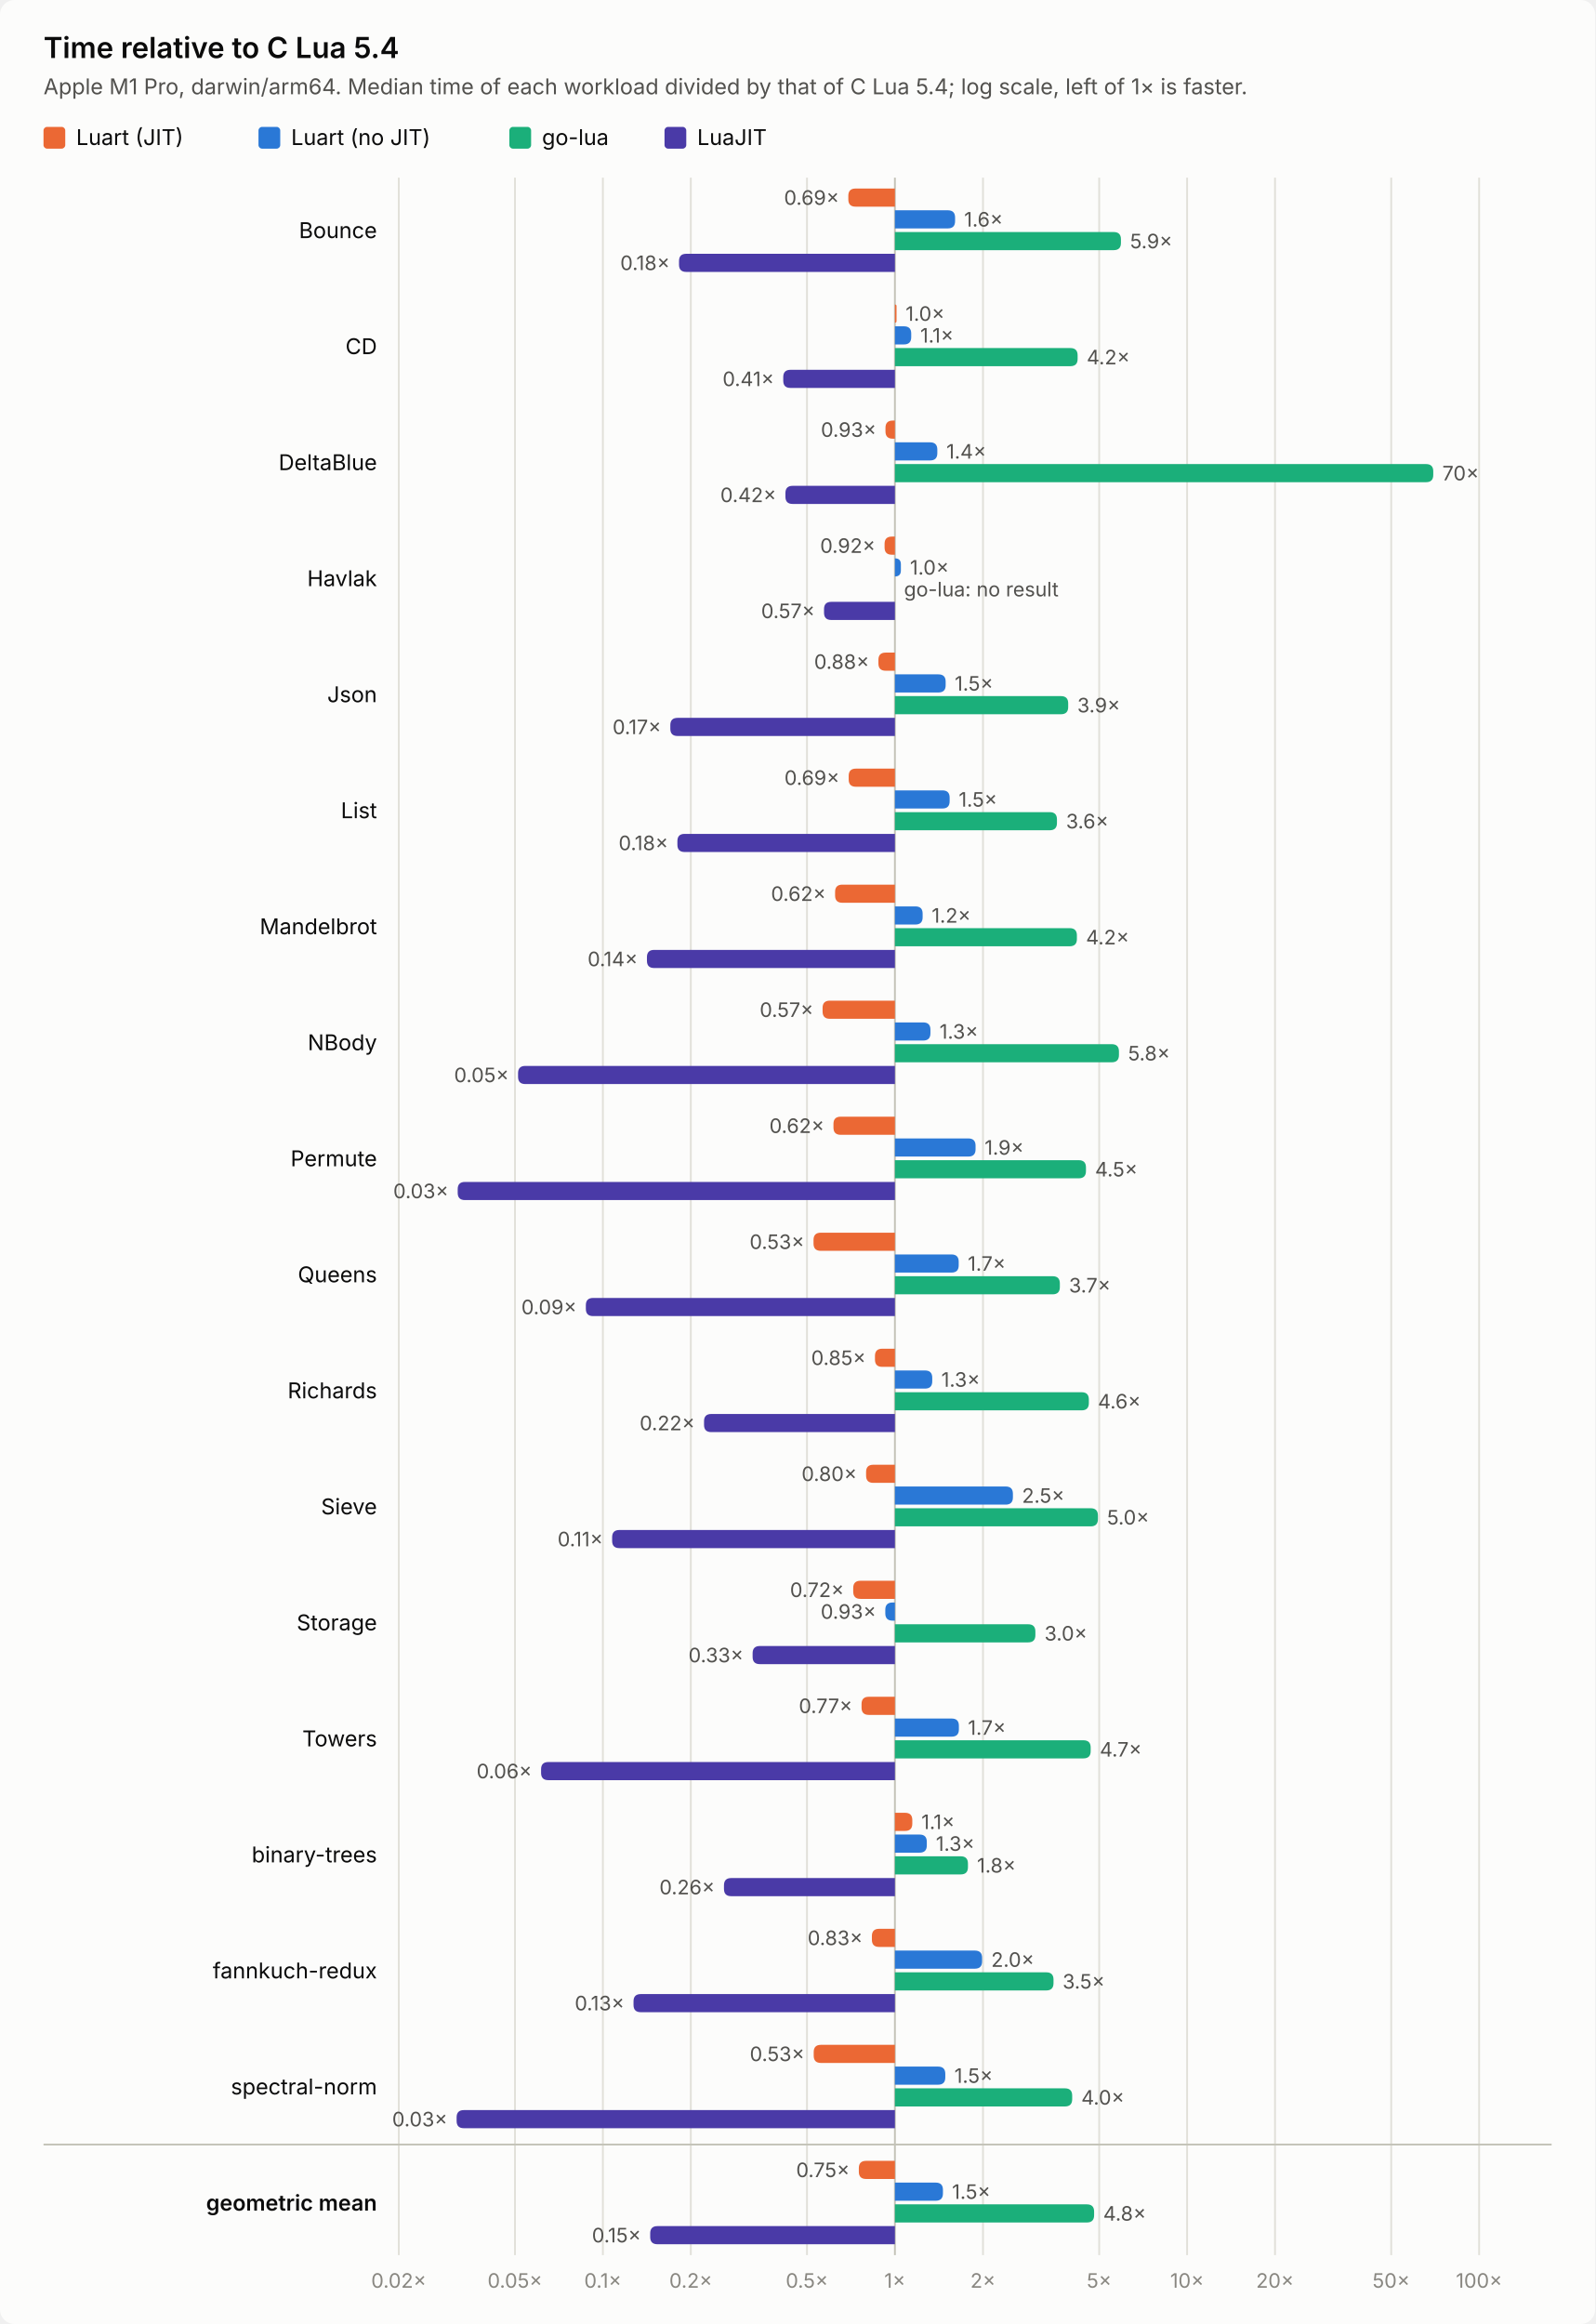
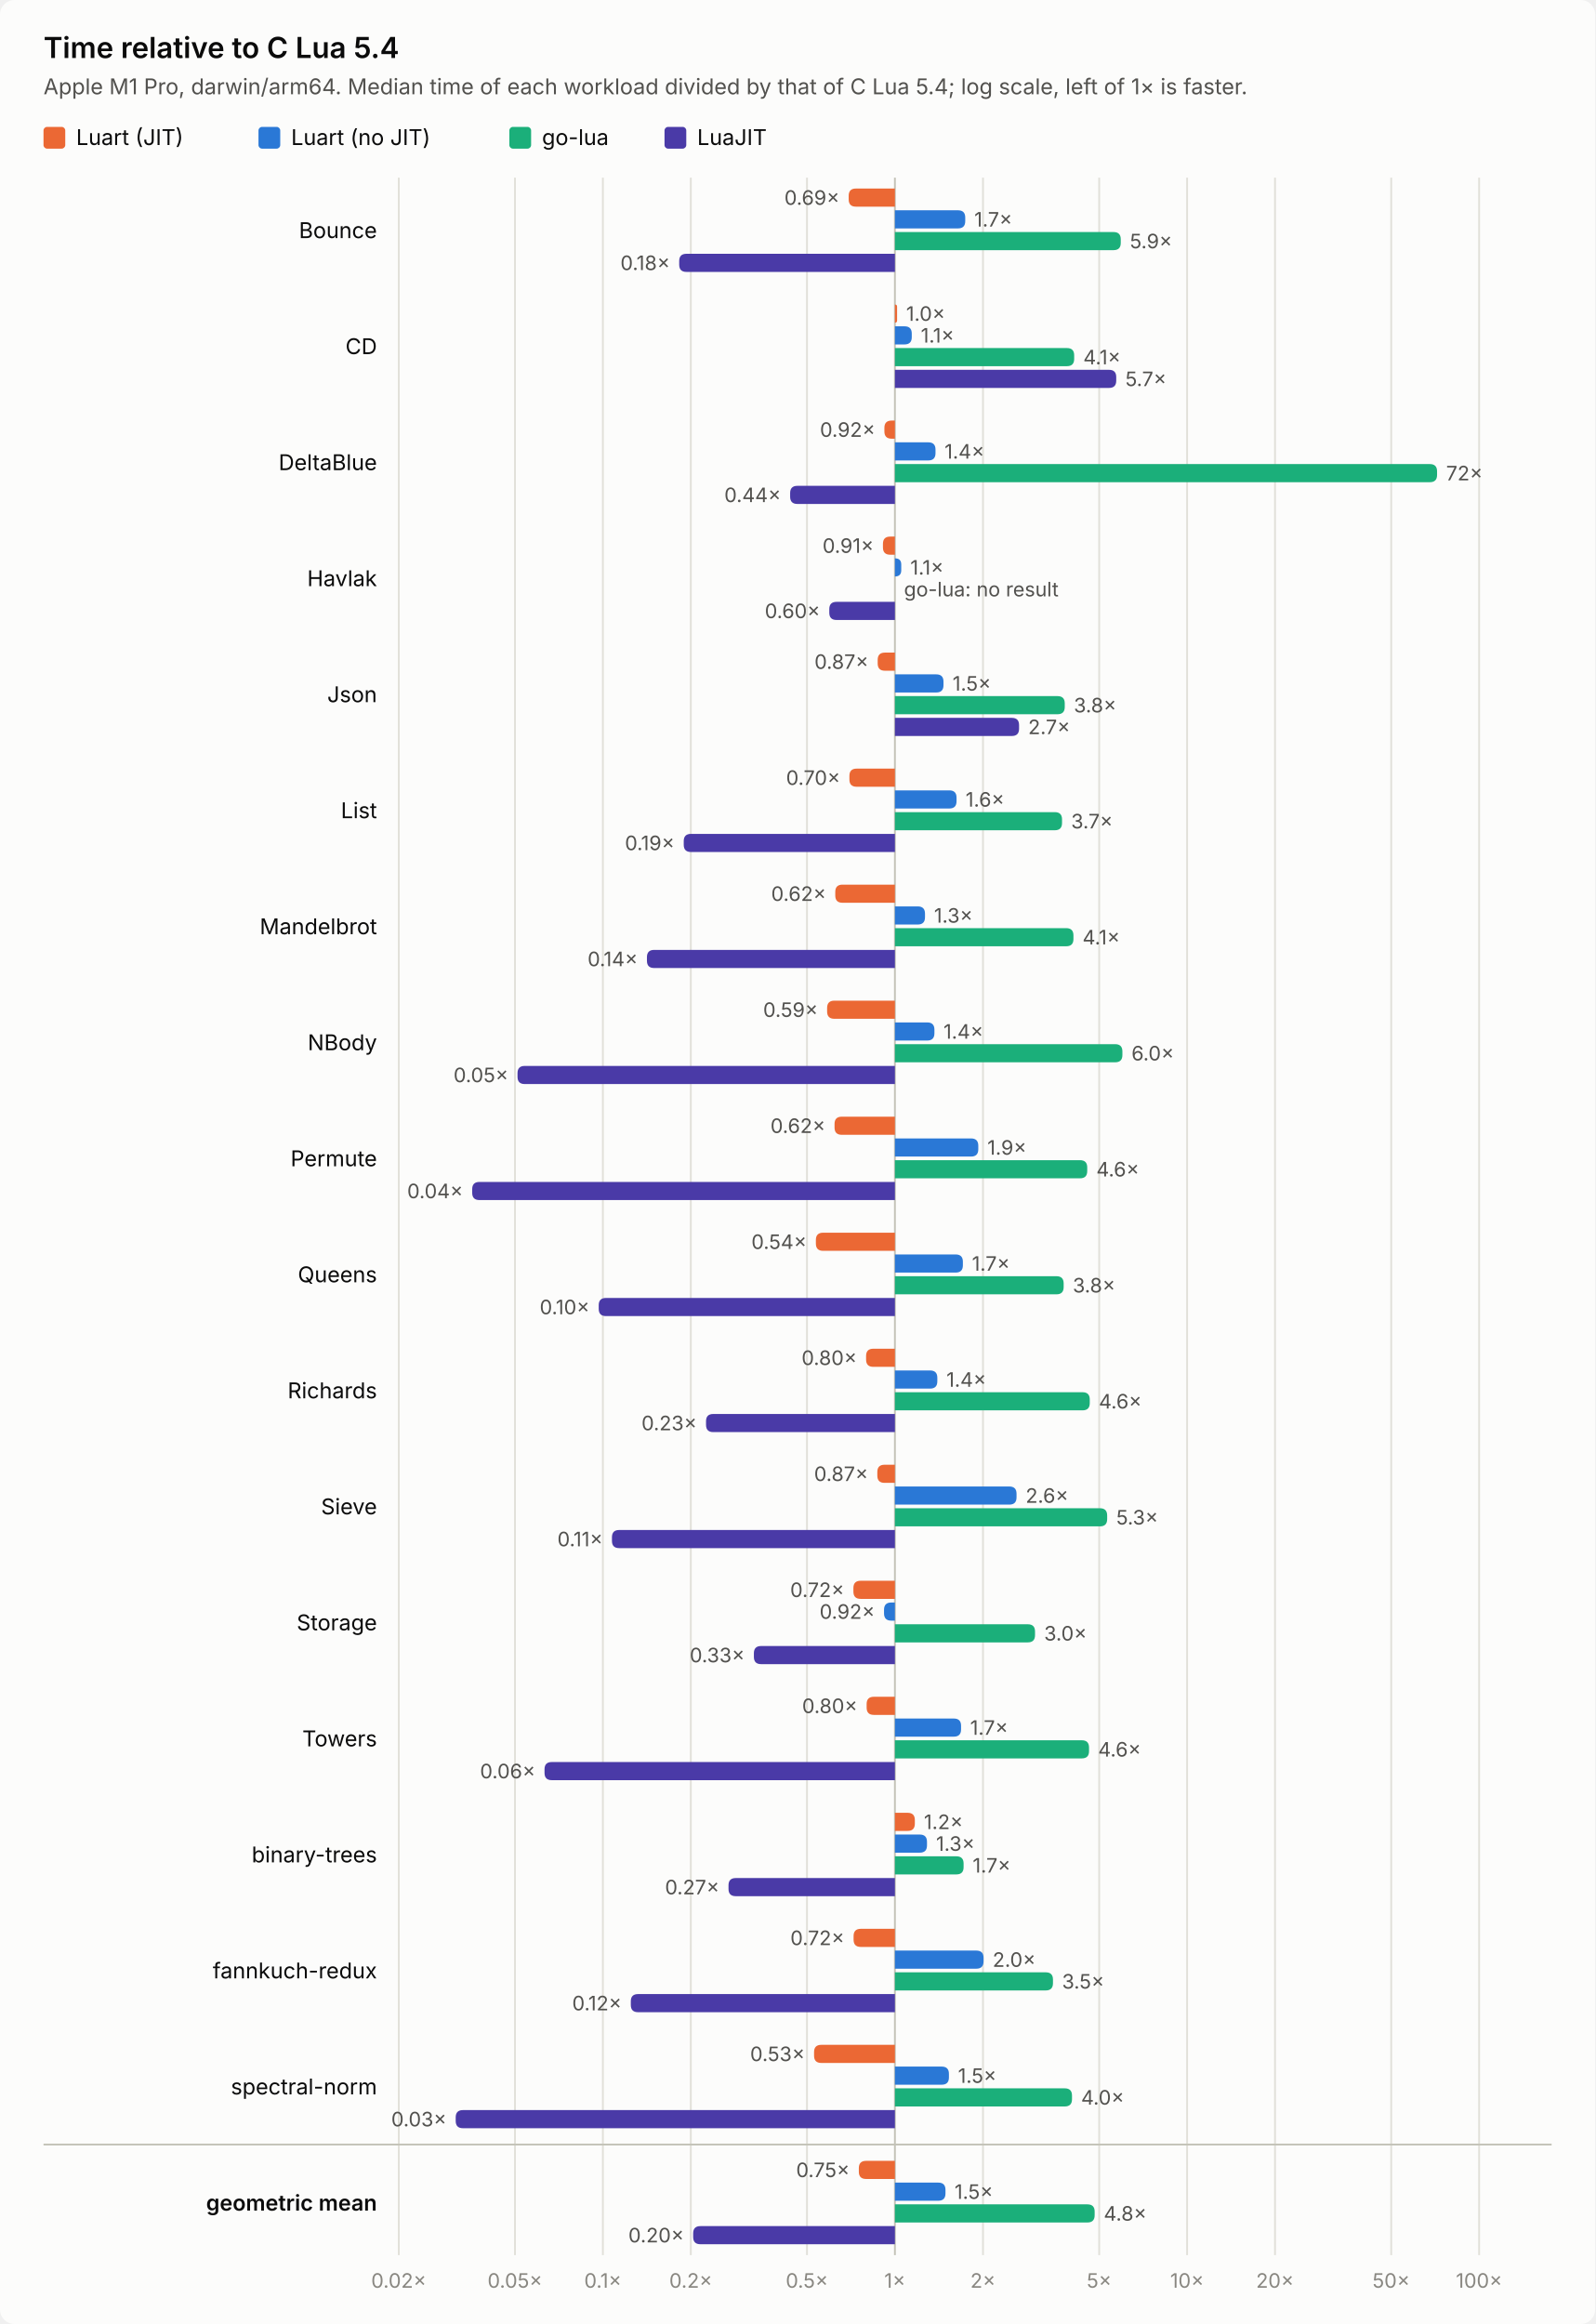
<svg xmlns="http://www.w3.org/2000/svg" viewBox="0 0 880 1282" width="880" height="1282" role="img" aria-labelledby="t d">
  <style>
text { font-family: system-ui, -apple-system, "Segoe UI", sans-serif; }
.bg { fill: #fcfcfb; }
.title { fill: #0b0b0b; font-size: 16px; font-weight: 600; }
.sub { fill: #52514e; font-size: 12px; }
.label { fill: #0b0b0b; font-size: 12px; }
.mean { font-weight: 600; }
.value { fill: #52514e; font-size: 11px; font-variant-numeric: tabular-nums; }
.tick { fill: #898781; font-size: 11px; font-variant-numeric: tabular-nums; }
.grid { stroke: #e1e0d9; stroke-width: 1; }
.base { stroke: #c3c2b7; stroke-width: 1; }
.s0 { fill: #2a78d6; } .s1 { fill: #eb6834; } .s2 { fill: #1baf7a; } .s3 { fill: #eda100; } .s4 { fill: #4a3aa7; }
@media (prefers-color-scheme: dark) {
  .bg { fill: #1a1a19; }
  .title, .label { fill: #ffffff; }
  .sub, .value { fill: #c3c2b7; }
  .grid { stroke: #2c2c2a; }
  .base { stroke: #383835; }
  .s0 { fill: #3987e5; } .s1 { fill: #d95926; } .s2 { fill: #199e70; } .s3 { fill: #c98500; } .s4 { fill: #9085e9; }
}
</style>
  <rect class="bg" width="880" height="1282" rx="8" />
  <text class="title" x="24" y="32">Time relative to C Lua 5.4</text>
  <text class="sub" x="24" y="52">Apple M1 Pro, darwin/arm64. Median time of each workload divided by that of C Lua 5.4; log scale, left of 1× is faster.</text>
  <rect class="s1" x="24" y="70" width="12" height="12" rx="2" />
  <text class="label" x="42" y="80">Luart (JIT)</text>
  <rect class="s0" x="142.6" y="70" width="12" height="12" rx="2" />
  <text class="label" x="160.6" y="80">Luart (no JIT)</text>
  <rect class="s2" x="281" y="70" width="12" height="12" rx="2" />
  <text class="label" x="299" y="80">go-lua</text>
  <rect class="s4" x="366.6" y="70" width="12" height="12" rx="2" />
  <text class="label" x="384.6" y="80">LuaJIT</text>
  <line class="grid" x1="220.0" x2="220.0" y1="98" y2="1244" />
  <text class="tick" x="220.0" y="1262" text-anchor="middle">0.02×</text>
  <line class="grid" x1="284.1" x2="284.1" y1="98" y2="1244" />
  <text class="tick" x="284.1" y="1262" text-anchor="middle">0.05×</text>
  <line class="grid" x1="332.6" x2="332.6" y1="98" y2="1244" />
  <text class="tick" x="332.6" y="1262" text-anchor="middle">0.1×</text>
  <line class="grid" x1="381.1" x2="381.1" y1="98" y2="1244" />
  <text class="tick" x="381.1" y="1262" text-anchor="middle">0.2×</text>
  <line class="grid" x1="445.2" x2="445.2" y1="98" y2="1244" />
  <text class="tick" x="445.2" y="1262" text-anchor="middle">0.5×</text>
  <line class="base" x1="493.7" x2="493.7" y1="98" y2="1244" />
  <text class="tick" x="493.7" y="1262" text-anchor="middle">1×</text>
  <line class="grid" x1="542.3" x2="542.3" y1="98" y2="1244" />
  <text class="tick" x="542.3" y="1262" text-anchor="middle">2×</text>
  <line class="grid" x1="606.4" x2="606.4" y1="98" y2="1244" />
  <text class="tick" x="606.4" y="1262" text-anchor="middle">5×</text>
  <line class="grid" x1="654.9" x2="654.9" y1="98" y2="1244" />
  <text class="tick" x="654.9" y="1262" text-anchor="middle">10×</text>
  <line class="grid" x1="703.4" x2="703.4" y1="98" y2="1244" />
  <text class="tick" x="703.4" y="1262" text-anchor="middle">20×</text>
  <line class="grid" x1="767.5" x2="767.5" y1="98" y2="1244" />
  <text class="tick" x="767.5" y="1262" text-anchor="middle">50×</text>
  <line class="grid" x1="816.0" x2="816.0" y1="98" y2="1244" />
  <text class="tick" x="816.0" y="1262" text-anchor="middle">100×</text>
  <text class="label" x="208" y="127.0" text-anchor="end" dominant-baseline="middle">Bounce</text>
-   <path class="s1" d="M493.7 104.0H472.0Q468.0 104.0 468.0 108.0V110.0Q468.0 114.0 472.0 114.0H493.7Z" />
-   <text class="value" x="463.0" y="109.0" text-anchor="end" dominant-baseline="middle">0.69×</text>
-   <path class="s0" d="M493.7 116.0H522.9Q526.9 116.0 526.9 120.0V122.0Q526.9 126.0 522.9 126.0H493.7Z" />
-   <text class="value" x="531.9" y="121.0" text-anchor="start" dominant-baseline="middle">1.6×</text>
-   <path class="s2" d="M493.7 128.0H614.4Q618.4 128.0 618.4 132.0V134.0Q618.4 138.0 614.4 138.0H493.7Z" />
-   <text class="value" x="623.4" y="133.0" text-anchor="start" dominant-baseline="middle">5.9×</text>
-   <path class="s4" d="M493.7 140.0H378.6Q374.6 140.0 374.6 144.0V146.0Q374.6 150.0 378.6 150.0H493.7Z" />
-   <text class="value" x="369.6" y="145.0" text-anchor="end" dominant-baseline="middle">0.18×</text>
+   <path class="s1" d="M493.7 104.0H472.2Q468.2 104.0 468.2 108.0V110.0Q468.2 114.0 472.2 114.0H493.7Z" />
+   <text class="value" x="463.2" y="109.0" text-anchor="end" dominant-baseline="middle">0.69×</text>
+   <path class="s0" d="M493.7 116.0H528.5Q532.5 116.0 532.5 120.0V122.0Q532.5 126.0 528.5 126.0H493.7Z" />
+   <text class="value" x="537.5" y="121.0" text-anchor="start" dominant-baseline="middle">1.7×</text>
+   <path class="s2" d="M493.7 128.0H614.3Q618.3 128.0 618.3 132.0V134.0Q618.3 138.0 614.3 138.0H493.7Z" />
+   <text class="value" x="623.3" y="133.0" text-anchor="start" dominant-baseline="middle">5.9×</text>
+   <path class="s4" d="M493.7 140.0H378.7Q374.7 140.0 374.7 144.0V146.0Q374.7 150.0 378.7 150.0H493.7Z" />
+   <text class="value" x="369.7" y="145.0" text-anchor="end" dominant-baseline="middle">0.18×</text>
  <text class="label" x="208" y="191.0" text-anchor="end" dominant-baseline="middle">CD</text>
-   <path class="s1" d="M493.7 168.0H493.7Q494.6 168.0 494.6 168.8V177.2Q494.6 178.0 493.7 178.0H493.7Z" />
-   <text class="value" x="499.6" y="173.0" text-anchor="start" dominant-baseline="middle">1.0×</text>
-   <path class="s0" d="M493.7 180.0H498.7Q502.7 180.0 502.7 184.0V186.0Q502.7 190.0 498.7 190.0H493.7Z" />
-   <text class="value" x="507.7" y="185.0" text-anchor="start" dominant-baseline="middle">1.1×</text>
-   <path class="s2" d="M493.7 192.0H590.5Q594.5 192.0 594.5 196.0V198.0Q594.5 202.0 590.5 202.0H493.7Z" />
-   <text class="value" x="599.5" y="197.0" text-anchor="start" dominant-baseline="middle">4.2×</text>
-   <path class="s4" d="M493.7 204.0H436.1Q432.1 204.0 432.1 208.0V210.0Q432.1 214.0 436.1 214.0H493.7Z" />
-   <text class="value" x="427.1" y="209.0" text-anchor="end" dominant-baseline="middle">0.41×</text>
+   <path class="s1" d="M493.7 168.0H493.7Q494.9 168.0 494.9 169.1V176.9Q494.9 178.0 493.7 178.0H493.7Z" />
+   <text class="value" x="499.9" y="173.0" text-anchor="start" dominant-baseline="middle">1.0×</text>
+   <path class="s0" d="M493.7 180.0H499.0Q503.0 180.0 503.0 184.0V186.0Q503.0 190.0 499.0 190.0H493.7Z" />
+   <text class="value" x="508.0" y="185.0" text-anchor="start" dominant-baseline="middle">1.1×</text>
+   <path class="s2" d="M493.7 192.0H588.6Q592.6 192.0 592.6 196.0V198.0Q592.6 202.0 588.6 202.0H493.7Z" />
+   <text class="value" x="597.6" y="197.0" text-anchor="start" dominant-baseline="middle">4.1×</text>
+   <path class="s4" d="M493.7 204.0H611.8Q615.8 204.0 615.8 208.0V210.0Q615.8 214.0 611.8 214.0H493.7Z" />
+   <text class="value" x="620.8" y="209.0" text-anchor="start" dominant-baseline="middle">5.7×</text>
  <text class="label" x="208" y="255.0" text-anchor="end" dominant-baseline="middle">DeltaBlue</text>
-   <path class="s1" d="M493.7 232.0H492.5Q488.5 232.0 488.5 236.0V238.0Q488.5 242.0 492.5 242.0H493.7Z" />
-   <text class="value" x="483.5" y="237.0" text-anchor="end" dominant-baseline="middle">0.93×</text>
-   <path class="s0" d="M493.7 244.0H513.1Q517.1 244.0 517.1 248.0V250.0Q517.1 254.0 513.1 254.0H493.7Z" />
-   <text class="value" x="522.1" y="249.0" text-anchor="start" dominant-baseline="middle">1.4×</text>
-   <path class="s2" d="M493.7 256.0H786.7Q790.7 256.0 790.7 260.0V262.0Q790.7 266.0 786.7 266.0H493.7Z" />
-   <text class="value" x="795.7" y="261.0" text-anchor="start" dominant-baseline="middle">70×</text>
-   <path class="s4" d="M493.7 268.0H437.3Q433.3 268.0 433.3 272.0V274.0Q433.3 278.0 437.3 278.0H493.7Z" />
-   <text class="value" x="428.3" y="273.0" text-anchor="end" dominant-baseline="middle">0.42×</text>
+   <path class="s1" d="M493.7 232.0H491.9Q487.9 232.0 487.9 236.0V238.0Q487.9 242.0 491.9 242.0H493.7Z" />
+   <text class="value" x="482.9" y="237.0" text-anchor="end" dominant-baseline="middle">0.92×</text>
+   <path class="s0" d="M493.7 244.0H512.1Q516.1 244.0 516.1 248.0V250.0Q516.1 254.0 512.1 254.0H493.7Z" />
+   <text class="value" x="521.1" y="249.0" text-anchor="start" dominant-baseline="middle">1.4×</text>
+   <path class="s2" d="M493.7 256.0H788.8Q792.8 256.0 792.8 260.0V262.0Q792.8 266.0 788.8 266.0H493.7Z" />
+   <text class="value" x="797.8" y="261.0" text-anchor="start" dominant-baseline="middle">72×</text>
+   <path class="s4" d="M493.7 268.0H439.9Q435.9 268.0 435.9 272.0V274.0Q435.9 278.0 439.9 278.0H493.7Z" />
+   <text class="value" x="430.9" y="273.0" text-anchor="end" dominant-baseline="middle">0.44×</text>
  <text class="label" x="208" y="319.0" text-anchor="end" dominant-baseline="middle">Havlak</text>
  <text class="value" x="498.7" y="325.0" dominant-baseline="middle">go-lua: no result</text>
-   <path class="s1" d="M493.7 296.0H492.0Q488.0 296.0 488.0 300.0V302.0Q488.0 306.0 492.0 306.0H493.7Z" />
-   <text class="value" x="483.0" y="301.0" text-anchor="end" dominant-baseline="middle">0.92×</text>
-   <path class="s0" d="M493.7 308.0H493.7Q497.0 308.0 497.0 311.3V314.7Q497.0 318.0 493.7 318.0H493.7Z" />
-   <text class="value" x="502.0" y="313.0" text-anchor="start" dominant-baseline="middle">1.0×</text>
-   <path class="s4" d="M493.7 332.0H458.6Q454.6 332.0 454.6 336.0V338.0Q454.6 342.0 458.6 342.0H493.7Z" />
-   <text class="value" x="449.6" y="337.0" text-anchor="end" dominant-baseline="middle">0.57×</text>
+   <path class="s1" d="M493.7 296.0H491.1Q487.1 296.0 487.1 300.0V302.0Q487.1 306.0 491.1 306.0H493.7Z" />
+   <text class="value" x="482.1" y="301.0" text-anchor="end" dominant-baseline="middle">0.91×</text>
+   <path class="s0" d="M493.7 308.0H493.7Q497.2 308.0 497.2 311.4V314.6Q497.2 318.0 493.7 318.0H493.7Z" />
+   <text class="value" x="502.2" y="313.0" text-anchor="start" dominant-baseline="middle">1.1×</text>
+   <path class="s4" d="M493.7 332.0H461.5Q457.5 332.0 457.5 336.0V338.0Q457.5 342.0 461.5 342.0H493.7Z" />
+   <text class="value" x="452.5" y="337.0" text-anchor="end" dominant-baseline="middle">0.60×</text>
  <text class="label" x="208" y="383.0" text-anchor="end" dominant-baseline="middle">Json</text>
-   <path class="s1" d="M493.7 360.0H488.6Q484.6 360.0 484.6 364.0V366.0Q484.6 370.0 488.6 370.0H493.7Z" />
-   <text class="value" x="479.6" y="365.0" text-anchor="end" dominant-baseline="middle">0.88×</text>
-   <path class="s0" d="M493.7 372.0H517.7Q521.7 372.0 521.7 376.0V378.0Q521.7 382.0 517.7 382.0H493.7Z" />
-   <text class="value" x="526.7" y="377.0" text-anchor="start" dominant-baseline="middle">1.5×</text>
-   <path class="s2" d="M493.7 384.0H585.3Q589.3 384.0 589.3 388.0V390.0Q589.3 394.0 585.3 394.0H493.7Z" />
-   <text class="value" x="594.3" y="389.0" text-anchor="start" dominant-baseline="middle">3.9×</text>
-   <path class="s4" d="M493.7 396.0H373.8Q369.8 396.0 369.8 400.0V402.0Q369.8 406.0 373.8 406.0H493.7Z" />
-   <text class="value" x="364.8" y="401.0" text-anchor="end" dominant-baseline="middle">0.17×</text>
+   <path class="s1" d="M493.7 360.0H488.2Q484.2 360.0 484.2 364.0V366.0Q484.2 370.0 488.2 370.0H493.7Z" />
+   <text class="value" x="479.2" y="365.0" text-anchor="end" dominant-baseline="middle">0.87×</text>
+   <path class="s0" d="M493.7 372.0H516.5Q520.5 372.0 520.5 376.0V378.0Q520.5 382.0 516.5 382.0H493.7Z" />
+   <text class="value" x="525.5" y="377.0" text-anchor="start" dominant-baseline="middle">1.5×</text>
+   <path class="s2" d="M493.7 384.0H583.4Q587.4 384.0 587.4 388.0V390.0Q587.4 394.0 583.4 394.0H493.7Z" />
+   <text class="value" x="592.4" y="389.0" text-anchor="start" dominant-baseline="middle">3.8×</text>
+   <path class="s4" d="M493.7 396.0H558.2Q562.2 396.0 562.2 400.0V402.0Q562.2 406.0 558.2 406.0H493.7Z" />
+   <text class="value" x="567.2" y="401.0" text-anchor="start" dominant-baseline="middle">2.7×</text>
  <text class="label" x="208" y="447.0" text-anchor="end" dominant-baseline="middle">List</text>
-   <path class="s1" d="M493.7 424.0H472.2Q468.2 424.0 468.2 428.0V430.0Q468.2 434.0 472.2 434.0H493.7Z" />
-   <text class="value" x="463.2" y="429.0" text-anchor="end" dominant-baseline="middle">0.69×</text>
-   <path class="s0" d="M493.7 436.0H519.9Q523.9 436.0 523.9 440.0V442.0Q523.9 446.0 519.9 446.0H493.7Z" />
-   <text class="value" x="528.9" y="441.0" text-anchor="start" dominant-baseline="middle">1.5×</text>
-   <path class="s2" d="M493.7 448.0H579.1Q583.1 448.0 583.1 452.0V454.0Q583.1 458.0 579.1 458.0H493.7Z" />
-   <text class="value" x="588.1" y="453.0" text-anchor="start" dominant-baseline="middle">3.6×</text>
-   <path class="s4" d="M493.7 460.0H377.7Q373.7 460.0 373.7 464.0V466.0Q373.7 470.0 377.7 470.0H493.7Z" />
-   <text class="value" x="368.7" y="465.0" text-anchor="end" dominant-baseline="middle">0.18×</text>
+   <path class="s1" d="M493.7 424.0H472.6Q468.6 424.0 468.6 428.0V430.0Q468.6 434.0 472.6 434.0H493.7Z" />
+   <text class="value" x="463.6" y="429.0" text-anchor="end" dominant-baseline="middle">0.70×</text>
+   <path class="s0" d="M493.7 436.0H523.7Q527.7 436.0 527.7 440.0V442.0Q527.7 446.0 523.7 446.0H493.7Z" />
+   <text class="value" x="532.7" y="441.0" text-anchor="start" dominant-baseline="middle">1.6×</text>
+   <path class="s2" d="M493.7 448.0H581.9Q585.9 448.0 585.9 452.0V454.0Q585.9 458.0 581.9 458.0H493.7Z" />
+   <text class="value" x="590.9" y="453.0" text-anchor="start" dominant-baseline="middle">3.7×</text>
+   <path class="s4" d="M493.7 460.0H381.2Q377.2 460.0 377.2 464.0V466.0Q377.2 470.0 381.2 470.0H493.7Z" />
+   <text class="value" x="372.2" y="465.0" text-anchor="end" dominant-baseline="middle">0.19×</text>
  <text class="label" x="208" y="511.0" text-anchor="end" dominant-baseline="middle">Mandelbrot</text>
-   <path class="s1" d="M493.7 488.0H464.7Q460.7 488.0 460.7 492.0V494.0Q460.7 498.0 464.7 498.0H493.7Z" />
-   <text class="value" x="455.7" y="493.0" text-anchor="end" dominant-baseline="middle">0.62×</text>
-   <path class="s0" d="M493.7 500.0H505.0Q509.0 500.0 509.0 504.0V506.0Q509.0 510.0 505.0 510.0H493.7Z" />
-   <text class="value" x="514.0" y="505.0" text-anchor="start" dominant-baseline="middle">1.2×</text>
-   <path class="s2" d="M493.7 512.0H590.1Q594.1 512.0 594.1 516.0V518.0Q594.1 522.0 590.1 522.0H493.7Z" />
-   <text class="value" x="599.1" y="517.0" text-anchor="start" dominant-baseline="middle">4.2×</text>
+   <path class="s1" d="M493.7 488.0H464.8Q460.8 488.0 460.8 492.0V494.0Q460.8 498.0 464.8 498.0H493.7Z" />
+   <text class="value" x="455.8" y="493.0" text-anchor="end" dominant-baseline="middle">0.62×</text>
+   <path class="s0" d="M493.7 500.0H506.3Q510.3 500.0 510.3 504.0V506.0Q510.3 510.0 506.3 510.0H493.7Z" />
+   <text class="value" x="515.3" y="505.0" text-anchor="start" dominant-baseline="middle">1.3×</text>
+   <path class="s2" d="M493.7 512.0H588.2Q592.2 512.0 592.2 516.0V518.0Q592.2 522.0 588.2 522.0H493.7Z" />
+   <text class="value" x="597.2" y="517.0" text-anchor="start" dominant-baseline="middle">4.1×</text>
  <path class="s4" d="M493.7 524.0H360.9Q356.9 524.0 356.9 528.0V530.0Q356.9 534.0 360.9 534.0H493.7Z" />
  <text class="value" x="351.9" y="529.0" text-anchor="end" dominant-baseline="middle">0.14×</text>
  <text class="label" x="208" y="575.0" text-anchor="end" dominant-baseline="middle">NBody</text>
-   <path class="s1" d="M493.7 552.0H457.8Q453.8 552.0 453.8 556.0V558.0Q453.8 562.0 457.8 562.0H493.7Z" />
-   <text class="value" x="448.8" y="557.0" text-anchor="end" dominant-baseline="middle">0.57×</text>
-   <path class="s0" d="M493.7 564.0H509.3Q513.3 564.0 513.3 568.0V570.0Q513.3 574.0 509.3 574.0H493.7Z" />
-   <text class="value" x="518.3" y="569.0" text-anchor="start" dominant-baseline="middle">1.3×</text>
-   <path class="s2" d="M493.7 576.0H613.3Q617.3 576.0 617.3 580.0V582.0Q617.3 586.0 613.3 586.0H493.7Z" />
-   <text class="value" x="622.3" y="581.0" text-anchor="start" dominant-baseline="middle">5.8×</text>
-   <path class="s4" d="M493.7 588.0H289.8Q285.8 588.0 285.8 592.0V594.0Q285.8 598.0 289.8 598.0H493.7Z" />
-   <text class="value" x="280.8" y="593.0" text-anchor="end" dominant-baseline="middle">0.05×</text>
+   <path class="s1" d="M493.7 552.0H460.3Q456.3 552.0 456.3 556.0V558.0Q456.3 562.0 460.3 562.0H493.7Z" />
+   <text class="value" x="451.3" y="557.0" text-anchor="end" dominant-baseline="middle">0.59×</text>
+   <path class="s0" d="M493.7 564.0H511.5Q515.5 564.0 515.5 568.0V570.0Q515.5 574.0 511.5 574.0H493.7Z" />
+   <text class="value" x="520.5" y="569.0" text-anchor="start" dominant-baseline="middle">1.4×</text>
+   <path class="s2" d="M493.7 576.0H615.2Q619.2 576.0 619.2 580.0V582.0Q619.2 586.0 615.2 586.0H493.7Z" />
+   <text class="value" x="624.2" y="581.0" text-anchor="start" dominant-baseline="middle">6.0×</text>
+   <path class="s4" d="M493.7 588.0H289.5Q285.5 588.0 285.5 592.0V594.0Q285.5 598.0 289.5 598.0H493.7Z" />
+   <text class="value" x="280.5" y="593.0" text-anchor="end" dominant-baseline="middle">0.05×</text>
  <text class="label" x="208" y="639.0" text-anchor="end" dominant-baseline="middle">Permute</text>
-   <path class="s1" d="M493.7 616.0H463.8Q459.8 616.0 459.8 620.0V622.0Q459.8 626.0 463.8 626.0H493.7Z" />
-   <text class="value" x="454.8" y="621.0" text-anchor="end" dominant-baseline="middle">0.62×</text>
-   <path class="s0" d="M493.7 628.0H534.2Q538.2 628.0 538.2 632.0V634.0Q538.2 638.0 534.2 638.0H493.7Z" />
-   <text class="value" x="543.2" y="633.0" text-anchor="start" dominant-baseline="middle">1.9×</text>
-   <path class="s2" d="M493.7 640.0H595.1Q599.1 640.0 599.1 644.0V646.0Q599.1 650.0 595.1 650.0H493.7Z" />
-   <text class="value" x="604.1" y="645.0" text-anchor="start" dominant-baseline="middle">4.5×</text>
-   <path class="s4" d="M493.7 652.0H256.5Q252.5 652.0 252.5 656.0V658.0Q252.5 662.0 256.5 662.0H493.7Z" />
-   <text class="value" x="247.5" y="657.0" text-anchor="end" dominant-baseline="middle">0.03×</text>
+   <path class="s1" d="M493.7 616.0H464.4Q460.4 616.0 460.4 620.0V622.0Q460.4 626.0 464.4 626.0H493.7Z" />
+   <text class="value" x="455.4" y="621.0" text-anchor="end" dominant-baseline="middle">0.62×</text>
+   <path class="s0" d="M493.7 628.0H535.7Q539.7 628.0 539.7 632.0V634.0Q539.7 638.0 535.7 638.0H493.7Z" />
+   <text class="value" x="544.7" y="633.0" text-anchor="start" dominant-baseline="middle">1.9×</text>
+   <path class="s2" d="M493.7 640.0H595.8Q599.8 640.0 599.8 644.0V646.0Q599.8 650.0 595.8 650.0H493.7Z" />
+   <text class="value" x="604.8" y="645.0" text-anchor="start" dominant-baseline="middle">4.6×</text>
+   <path class="s4" d="M493.7 652.0H264.5Q260.5 652.0 260.5 656.0V658.0Q260.5 662.0 264.5 662.0H493.7Z" />
+   <text class="value" x="255.5" y="657.0" text-anchor="end" dominant-baseline="middle">0.04×</text>
  <text class="label" x="208" y="703.0" text-anchor="end" dominant-baseline="middle">Queens</text>
-   <path class="s1" d="M493.7 680.0H452.8Q448.8 680.0 448.8 684.0V686.0Q448.8 690.0 452.8 690.0H493.7Z" />
-   <text class="value" x="443.8" y="685.0" text-anchor="end" dominant-baseline="middle">0.53×</text>
-   <path class="s0" d="M493.7 692.0H524.9Q528.9 692.0 528.9 696.0V698.0Q528.9 702.0 524.9 702.0H493.7Z" />
-   <text class="value" x="533.9" y="697.0" text-anchor="start" dominant-baseline="middle">1.7×</text>
-   <path class="s2" d="M493.7 704.0H580.7Q584.7 704.0 584.7 708.0V710.0Q584.7 714.0 580.7 714.0H493.7Z" />
-   <text class="value" x="589.7" y="709.0" text-anchor="start" dominant-baseline="middle">3.7×</text>
-   <path class="s4" d="M493.7 716.0H327.2Q323.2 716.0 323.2 720.0V722.0Q323.2 726.0 327.2 726.0H493.7Z" />
-   <text class="value" x="318.2" y="721.0" text-anchor="end" dominant-baseline="middle">0.09×</text>
+   <path class="s1" d="M493.7 680.0H454.1Q450.1 680.0 450.1 684.0V686.0Q450.1 690.0 454.1 690.0H493.7Z" />
+   <text class="value" x="445.1" y="685.0" text-anchor="end" dominant-baseline="middle">0.54×</text>
+   <path class="s0" d="M493.7 692.0H527.2Q531.2 692.0 531.2 696.0V698.0Q531.2 702.0 527.2 702.0H493.7Z" />
+   <text class="value" x="536.2" y="697.0" text-anchor="start" dominant-baseline="middle">1.7×</text>
+   <path class="s2" d="M493.7 704.0H582.8Q586.8 704.0 586.8 708.0V710.0Q586.8 714.0 582.8 714.0H493.7Z" />
+   <text class="value" x="591.8" y="709.0" text-anchor="start" dominant-baseline="middle">3.8×</text>
+   <path class="s4" d="M493.7 716.0H334.3Q330.3 716.0 330.3 720.0V722.0Q330.3 726.0 334.3 726.0H493.7Z" />
+   <text class="value" x="325.3" y="721.0" text-anchor="end" dominant-baseline="middle">0.10×</text>
  <text class="label" x="208" y="767.0" text-anchor="end" dominant-baseline="middle">Richards</text>
-   <path class="s1" d="M493.7 744.0H486.7Q482.7 744.0 482.7 748.0V750.0Q482.7 754.0 486.7 754.0H493.7Z" />
-   <text class="value" x="477.7" y="749.0" text-anchor="end" dominant-baseline="middle">0.85×</text>
-   <path class="s0" d="M493.7 756.0H510.3Q514.3 756.0 514.3 760.0V762.0Q514.3 766.0 510.3 766.0H493.7Z" />
-   <text class="value" x="519.3" y="761.0" text-anchor="start" dominant-baseline="middle">1.3×</text>
-   <path class="s2" d="M493.7 768.0H596.7Q600.7 768.0 600.7 772.0V774.0Q600.7 778.0 596.7 778.0H493.7Z" />
-   <text class="value" x="605.7" y="773.0" text-anchor="start" dominant-baseline="middle">4.6×</text>
-   <path class="s4" d="M493.7 780.0H392.4Q388.4 780.0 388.4 784.0V786.0Q388.4 790.0 392.4 790.0H493.7Z" />
-   <text class="value" x="383.4" y="785.0" text-anchor="end" dominant-baseline="middle">0.22×</text>
+   <path class="s1" d="M493.7 744.0H481.8Q477.8 744.0 477.8 748.0V750.0Q477.8 754.0 481.8 754.0H493.7Z" />
+   <text class="value" x="472.8" y="749.0" text-anchor="end" dominant-baseline="middle">0.80×</text>
+   <path class="s0" d="M493.7 756.0H513.1Q517.1 756.0 517.1 760.0V762.0Q517.1 766.0 513.1 766.0H493.7Z" />
+   <text class="value" x="522.1" y="761.0" text-anchor="start" dominant-baseline="middle">1.4×</text>
+   <path class="s2" d="M493.7 768.0H597.2Q601.2 768.0 601.2 772.0V774.0Q601.2 778.0 597.2 778.0H493.7Z" />
+   <text class="value" x="606.2" y="773.0" text-anchor="start" dominant-baseline="middle">4.6×</text>
+   <path class="s4" d="M493.7 780.0H393.5Q389.5 780.0 389.5 784.0V786.0Q389.5 790.0 393.5 790.0H493.7Z" />
+   <text class="value" x="384.5" y="785.0" text-anchor="end" dominant-baseline="middle">0.23×</text>
  <text class="label" x="208" y="831.0" text-anchor="end" dominant-baseline="middle">Sieve</text>
-   <path class="s1" d="M493.7 808.0H481.8Q477.8 808.0 477.8 812.0V814.0Q477.8 818.0 481.8 818.0H493.7Z" />
-   <text class="value" x="472.8" y="813.0" text-anchor="end" dominant-baseline="middle">0.80×</text>
-   <path class="s0" d="M493.7 820.0H554.8Q558.8 820.0 558.8 824.0V826.0Q558.8 830.0 554.8 830.0H493.7Z" />
-   <text class="value" x="563.8" y="825.0" text-anchor="start" dominant-baseline="middle">2.5×</text>
-   <path class="s2" d="M493.7 832.0H601.7Q605.7 832.0 605.7 836.0V838.0Q605.7 842.0 601.7 842.0H493.7Z" />
-   <text class="value" x="610.7" y="837.0" text-anchor="start" dominant-baseline="middle">5.0×</text>
-   <path class="s4" d="M493.7 844.0H341.7Q337.7 844.0 337.7 848.0V850.0Q337.7 854.0 341.7 854.0H493.7Z" />
-   <text class="value" x="332.7" y="849.0" text-anchor="end" dominant-baseline="middle">0.11×</text>
+   <path class="s1" d="M493.7 808.0H488.0Q484.0 808.0 484.0 812.0V814.0Q484.0 818.0 488.0 818.0H493.7Z" />
+   <text class="value" x="479.0" y="813.0" text-anchor="end" dominant-baseline="middle">0.87×</text>
+   <path class="s0" d="M493.7 820.0H556.8Q560.8 820.0 560.8 824.0V826.0Q560.8 830.0 556.8 830.0H493.7Z" />
+   <text class="value" x="565.8" y="825.0" text-anchor="start" dominant-baseline="middle">2.6×</text>
+   <path class="s2" d="M493.7 832.0H606.8Q610.8 832.0 610.8 836.0V838.0Q610.8 842.0 606.8 842.0H493.7Z" />
+   <text class="value" x="615.8" y="837.0" text-anchor="start" dominant-baseline="middle">5.3×</text>
+   <path class="s4" d="M493.7 844.0H341.6Q337.6 844.0 337.6 848.0V850.0Q337.6 854.0 341.6 854.0H493.7Z" />
+   <text class="value" x="332.6" y="849.0" text-anchor="end" dominant-baseline="middle">0.11×</text>
  <text class="label" x="208" y="895.0" text-anchor="end" dominant-baseline="middle">Storage</text>
-   <path class="s1" d="M493.7 872.0H474.7Q470.7 872.0 470.7 876.0V878.0Q470.7 882.0 474.7 882.0H493.7Z" />
-   <text class="value" x="465.7" y="877.0" text-anchor="end" dominant-baseline="middle">0.72×</text>
-   <path class="s0" d="M493.7 884.0H492.4Q488.4 884.0 488.4 888.0V890.0Q488.4 894.0 492.4 894.0H493.7Z" />
-   <text class="value" x="483.4" y="889.0" text-anchor="end" dominant-baseline="middle">0.93×</text>
-   <path class="s2" d="M493.7 896.0H567.2Q571.2 896.0 571.2 900.0V902.0Q571.2 906.0 567.2 906.0H493.7Z" />
-   <text class="value" x="576.2" y="901.0" text-anchor="start" dominant-baseline="middle">3.0×</text>
-   <path class="s4" d="M493.7 908.0H419.2Q415.2 908.0 415.2 912.0V914.0Q415.2 918.0 419.2 918.0H493.7Z" />
-   <text class="value" x="410.2" y="913.0" text-anchor="end" dominant-baseline="middle">0.33×</text>
+   <path class="s1" d="M493.7 872.0H474.8Q470.8 872.0 470.8 876.0V878.0Q470.8 882.0 474.8 882.0H493.7Z" />
+   <text class="value" x="465.8" y="877.0" text-anchor="end" dominant-baseline="middle">0.72×</text>
+   <path class="s0" d="M493.7 884.0H491.7Q487.7 884.0 487.7 888.0V890.0Q487.7 894.0 491.7 894.0H493.7Z" />
+   <text class="value" x="482.7" y="889.0" text-anchor="end" dominant-baseline="middle">0.92×</text>
+   <path class="s2" d="M493.7 896.0H567.0Q571.0 896.0 571.0 900.0V902.0Q571.0 906.0 567.0 906.0H493.7Z" />
+   <text class="value" x="576.0" y="901.0" text-anchor="start" dominant-baseline="middle">3.0×</text>
+   <path class="s4" d="M493.7 908.0H419.9Q415.9 908.0 415.9 912.0V914.0Q415.9 918.0 419.9 918.0H493.7Z" />
+   <text class="value" x="410.9" y="913.0" text-anchor="end" dominant-baseline="middle">0.33×</text>
  <text class="label" x="208" y="959.0" text-anchor="end" dominant-baseline="middle">Towers</text>
-   <path class="s1" d="M493.7 936.0H479.3Q475.3 936.0 475.3 940.0V942.0Q475.3 946.0 479.3 946.0H493.7Z" />
-   <text class="value" x="470.3" y="941.0" text-anchor="end" dominant-baseline="middle">0.77×</text>
-   <path class="s0" d="M493.7 948.0H525.0Q529.0 948.0 529.0 952.0V954.0Q529.0 958.0 525.0 958.0H493.7Z" />
-   <text class="value" x="534.0" y="953.0" text-anchor="start" dominant-baseline="middle">1.7×</text>
-   <path class="s2" d="M493.7 960.0H597.7Q601.7 960.0 601.7 964.0V966.0Q601.7 970.0 597.7 970.0H493.7Z" />
-   <text class="value" x="606.7" y="965.0" text-anchor="start" dominant-baseline="middle">4.7×</text>
-   <path class="s4" d="M493.7 972.0H302.5Q298.5 972.0 298.5 976.0V978.0Q298.5 982.0 302.5 982.0H493.7Z" />
-   <text class="value" x="293.5" y="977.0" text-anchor="end" dominant-baseline="middle">0.06×</text>
+   <path class="s1" d="M493.7 936.0H482.1Q478.1 936.0 478.1 940.0V942.0Q478.1 946.0 482.1 946.0H493.7Z" />
+   <text class="value" x="473.1" y="941.0" text-anchor="end" dominant-baseline="middle">0.80×</text>
+   <path class="s0" d="M493.7 948.0H526.2Q530.2 948.0 530.2 952.0V954.0Q530.2 958.0 526.2 958.0H493.7Z" />
+   <text class="value" x="535.2" y="953.0" text-anchor="start" dominant-baseline="middle">1.7×</text>
+   <path class="s2" d="M493.7 960.0H596.8Q600.8 960.0 600.8 964.0V966.0Q600.8 970.0 596.8 970.0H493.7Z" />
+   <text class="value" x="605.8" y="965.0" text-anchor="start" dominant-baseline="middle">4.6×</text>
+   <path class="s4" d="M493.7 972.0H304.4Q300.4 972.0 300.4 976.0V978.0Q300.4 982.0 304.4 982.0H493.7Z" />
+   <text class="value" x="295.4" y="977.0" text-anchor="end" dominant-baseline="middle">0.06×</text>
  <text class="label" x="208" y="1023.0" text-anchor="end" dominant-baseline="middle">binary-trees</text>
-   <path class="s1" d="M493.7 1000.0H499.3Q503.3 1000.0 503.3 1004.0V1006.0Q503.3 1010.0 499.3 1010.0H493.7Z" />
-   <text class="value" x="508.3" y="1005.0" text-anchor="start" dominant-baseline="middle">1.1×</text>
-   <path class="s0" d="M493.7 1012.0H507.3Q511.3 1012.0 511.3 1016.0V1018.0Q511.3 1022.0 507.3 1022.0H493.7Z" />
-   <text class="value" x="516.3" y="1017.0" text-anchor="start" dominant-baseline="middle">1.3×</text>
-   <path class="s2" d="M493.7 1024.0H530.0Q534.0 1024.0 534.0 1028.0V1030.0Q534.0 1034.0 530.0 1034.0H493.7Z" />
-   <text class="value" x="539.0" y="1029.0" text-anchor="start" dominant-baseline="middle">1.8×</text>
-   <path class="s4" d="M493.7 1036.0H403.4Q399.4 1036.0 399.4 1040.0V1042.0Q399.4 1046.0 403.4 1046.0H493.7Z" />
-   <text class="value" x="394.4" y="1041.0" text-anchor="end" dominant-baseline="middle">0.26×</text>
+   <path class="s1" d="M493.7 1000.0H500.7Q504.7 1000.0 504.7 1004.0V1006.0Q504.7 1010.0 500.7 1010.0H493.7Z" />
+   <text class="value" x="509.7" y="1005.0" text-anchor="start" dominant-baseline="middle">1.2×</text>
+   <path class="s0" d="M493.7 1012.0H507.4Q511.4 1012.0 511.4 1016.0V1018.0Q511.4 1022.0 507.4 1022.0H493.7Z" />
+   <text class="value" x="516.4" y="1017.0" text-anchor="start" dominant-baseline="middle">1.3×</text>
+   <path class="s2" d="M493.7 1024.0H527.6Q531.6 1024.0 531.6 1028.0V1030.0Q531.6 1034.0 527.6 1034.0H493.7Z" />
+   <text class="value" x="536.6" y="1029.0" text-anchor="start" dominant-baseline="middle">1.7×</text>
+   <path class="s4" d="M493.7 1036.0H405.9Q401.9 1036.0 401.9 1040.0V1042.0Q401.9 1046.0 405.9 1046.0H493.7Z" />
+   <text class="value" x="396.9" y="1041.0" text-anchor="end" dominant-baseline="middle">0.27×</text>
  <text class="label" x="208" y="1087.0" text-anchor="end" dominant-baseline="middle">fannkuch-redux</text>
-   <path class="s1" d="M493.7 1064.0H485.0Q481.0 1064.0 481.0 1068.0V1070.0Q481.0 1074.0 485.0 1074.0H493.7Z" />
-   <text class="value" x="476.0" y="1069.0" text-anchor="end" dominant-baseline="middle">0.83×</text>
-   <path class="s0" d="M493.7 1076.0H537.8Q541.8 1076.0 541.8 1080.0V1082.0Q541.8 1086.0 537.8 1086.0H493.7Z" />
-   <text class="value" x="546.8" y="1081.0" text-anchor="start" dominant-baseline="middle">2.0×</text>
-   <path class="s2" d="M493.7 1088.0H577.2Q581.2 1088.0 581.2 1092.0V1094.0Q581.2 1098.0 577.2 1098.0H493.7Z" />
-   <text class="value" x="586.2" y="1093.0" text-anchor="start" dominant-baseline="middle">3.5×</text>
-   <path class="s4" d="M493.7 1100.0H353.5Q349.5 1100.0 349.5 1104.0V1106.0Q349.5 1110.0 353.5 1110.0H493.7Z" />
-   <text class="value" x="344.5" y="1105.0" text-anchor="end" dominant-baseline="middle">0.13×</text>
+   <path class="s1" d="M493.7 1064.0H474.9Q470.9 1064.0 470.9 1068.0V1070.0Q470.9 1074.0 474.9 1074.0H493.7Z" />
+   <text class="value" x="465.9" y="1069.0" text-anchor="end" dominant-baseline="middle">0.72×</text>
+   <path class="s0" d="M493.7 1076.0H538.6Q542.6 1076.0 542.6 1080.0V1082.0Q542.6 1086.0 538.6 1086.0H493.7Z" />
+   <text class="value" x="547.6" y="1081.0" text-anchor="start" dominant-baseline="middle">2.0×</text>
+   <path class="s2" d="M493.7 1088.0H576.9Q580.9 1088.0 580.9 1092.0V1094.0Q580.9 1098.0 576.9 1098.0H493.7Z" />
+   <text class="value" x="585.9" y="1093.0" text-anchor="start" dominant-baseline="middle">3.5×</text>
+   <path class="s4" d="M493.7 1100.0H352.0Q348.0 1100.0 348.0 1104.0V1106.0Q348.0 1110.0 352.0 1110.0H493.7Z" />
+   <text class="value" x="343.0" y="1105.0" text-anchor="end" dominant-baseline="middle">0.12×</text>
  <text class="label" x="208" y="1151.0" text-anchor="end" dominant-baseline="middle">spectral-norm</text>
-   <path class="s1" d="M493.7 1128.0H452.9Q448.9 1128.0 448.9 1132.0V1134.0Q448.9 1138.0 452.9 1138.0H493.7Z" />
-   <text class="value" x="443.9" y="1133.0" text-anchor="end" dominant-baseline="middle">0.53×</text>
-   <path class="s0" d="M493.7 1140.0H517.5Q521.5 1140.0 521.5 1144.0V1146.0Q521.5 1150.0 517.5 1150.0H493.7Z" />
-   <text class="value" x="526.5" y="1145.0" text-anchor="start" dominant-baseline="middle">1.5×</text>
-   <path class="s2" d="M493.7 1152.0H587.5Q591.5 1152.0 591.5 1156.0V1158.0Q591.5 1162.0 587.5 1162.0H493.7Z" />
-   <text class="value" x="596.5" y="1157.0" text-anchor="start" dominant-baseline="middle">4.0×</text>
-   <path class="s4" d="M493.7 1164.0H255.9Q251.9 1164.0 251.9 1168.0V1170.0Q251.9 1174.0 255.9 1174.0H493.7Z" />
-   <text class="value" x="246.9" y="1169.0" text-anchor="end" dominant-baseline="middle">0.03×</text>
+   <path class="s1" d="M493.7 1128.0H453.1Q449.1 1128.0 449.1 1132.0V1134.0Q449.1 1138.0 453.1 1138.0H493.7Z" />
+   <text class="value" x="444.1" y="1133.0" text-anchor="end" dominant-baseline="middle">0.53×</text>
+   <path class="s0" d="M493.7 1140.0H519.5Q523.5 1140.0 523.5 1144.0V1146.0Q523.5 1150.0 519.5 1150.0H493.7Z" />
+   <text class="value" x="528.5" y="1145.0" text-anchor="start" dominant-baseline="middle">1.5×</text>
+   <path class="s2" d="M493.7 1152.0H587.4Q591.4 1152.0 591.4 1156.0V1158.0Q591.4 1162.0 587.4 1162.0H493.7Z" />
+   <text class="value" x="596.4" y="1157.0" text-anchor="start" dominant-baseline="middle">4.0×</text>
+   <path class="s4" d="M493.7 1164.0H255.4Q251.4 1164.0 251.4 1168.0V1170.0Q251.4 1174.0 255.4 1174.0H493.7Z" />
+   <text class="value" x="246.4" y="1169.0" text-anchor="end" dominant-baseline="middle">0.03×</text>
  <line class="base" x1="24" x2="856" y1="1183.0" y2="1183.0" />
  <text class="label mean" x="208" y="1215.0" text-anchor="end" dominant-baseline="middle">geometric mean</text>
  <path class="s1" d="M493.7 1192.0H477.8Q473.8 1192.0 473.8 1196.0V1198.0Q473.8 1202.0 477.8 1202.0H493.7Z" />
  <text class="value" x="468.8" y="1197.0" text-anchor="end" dominant-baseline="middle">0.75×</text>
-   <path class="s0" d="M493.7 1204.0H516.2Q520.2 1204.0 520.2 1208.0V1210.0Q520.2 1214.0 516.2 1214.0H493.7Z" />
-   <text class="value" x="525.2" y="1209.0" text-anchor="start" dominant-baseline="middle">1.5×</text>
-   <path class="s2" d="M493.7 1216.0H599.6Q603.6 1216.0 603.6 1220.0V1222.0Q603.6 1226.0 599.6 1226.0H493.7Z" />
-   <text class="value" x="608.6" y="1221.0" text-anchor="start" dominant-baseline="middle">4.8×</text>
-   <path class="s4" d="M493.7 1228.0H362.7Q358.7 1228.0 358.7 1232.0V1234.0Q358.7 1238.0 362.7 1238.0H493.7Z" />
-   <text class="value" x="353.7" y="1233.0" text-anchor="end" dominant-baseline="middle">0.15×</text>
+   <path class="s0" d="M493.7 1204.0H517.6Q521.6 1204.0 521.6 1208.0V1210.0Q521.6 1214.0 517.6 1214.0H493.7Z" />
+   <text class="value" x="526.6" y="1209.0" text-anchor="start" dominant-baseline="middle">1.5×</text>
+   <path class="s2" d="M493.7 1216.0H599.9Q603.9 1216.0 603.9 1220.0V1222.0Q603.9 1226.0 599.9 1226.0H493.7Z" />
+   <text class="value" x="608.9" y="1221.0" text-anchor="start" dominant-baseline="middle">4.8×</text>
+   <path class="s4" d="M493.7 1228.0H386.4Q382.4 1228.0 382.4 1232.0V1234.0Q382.4 1238.0 386.4 1238.0H493.7Z" />
+   <text class="value" x="377.4" y="1233.0" text-anchor="end" dominant-baseline="middle">0.20×</text>
</svg>
